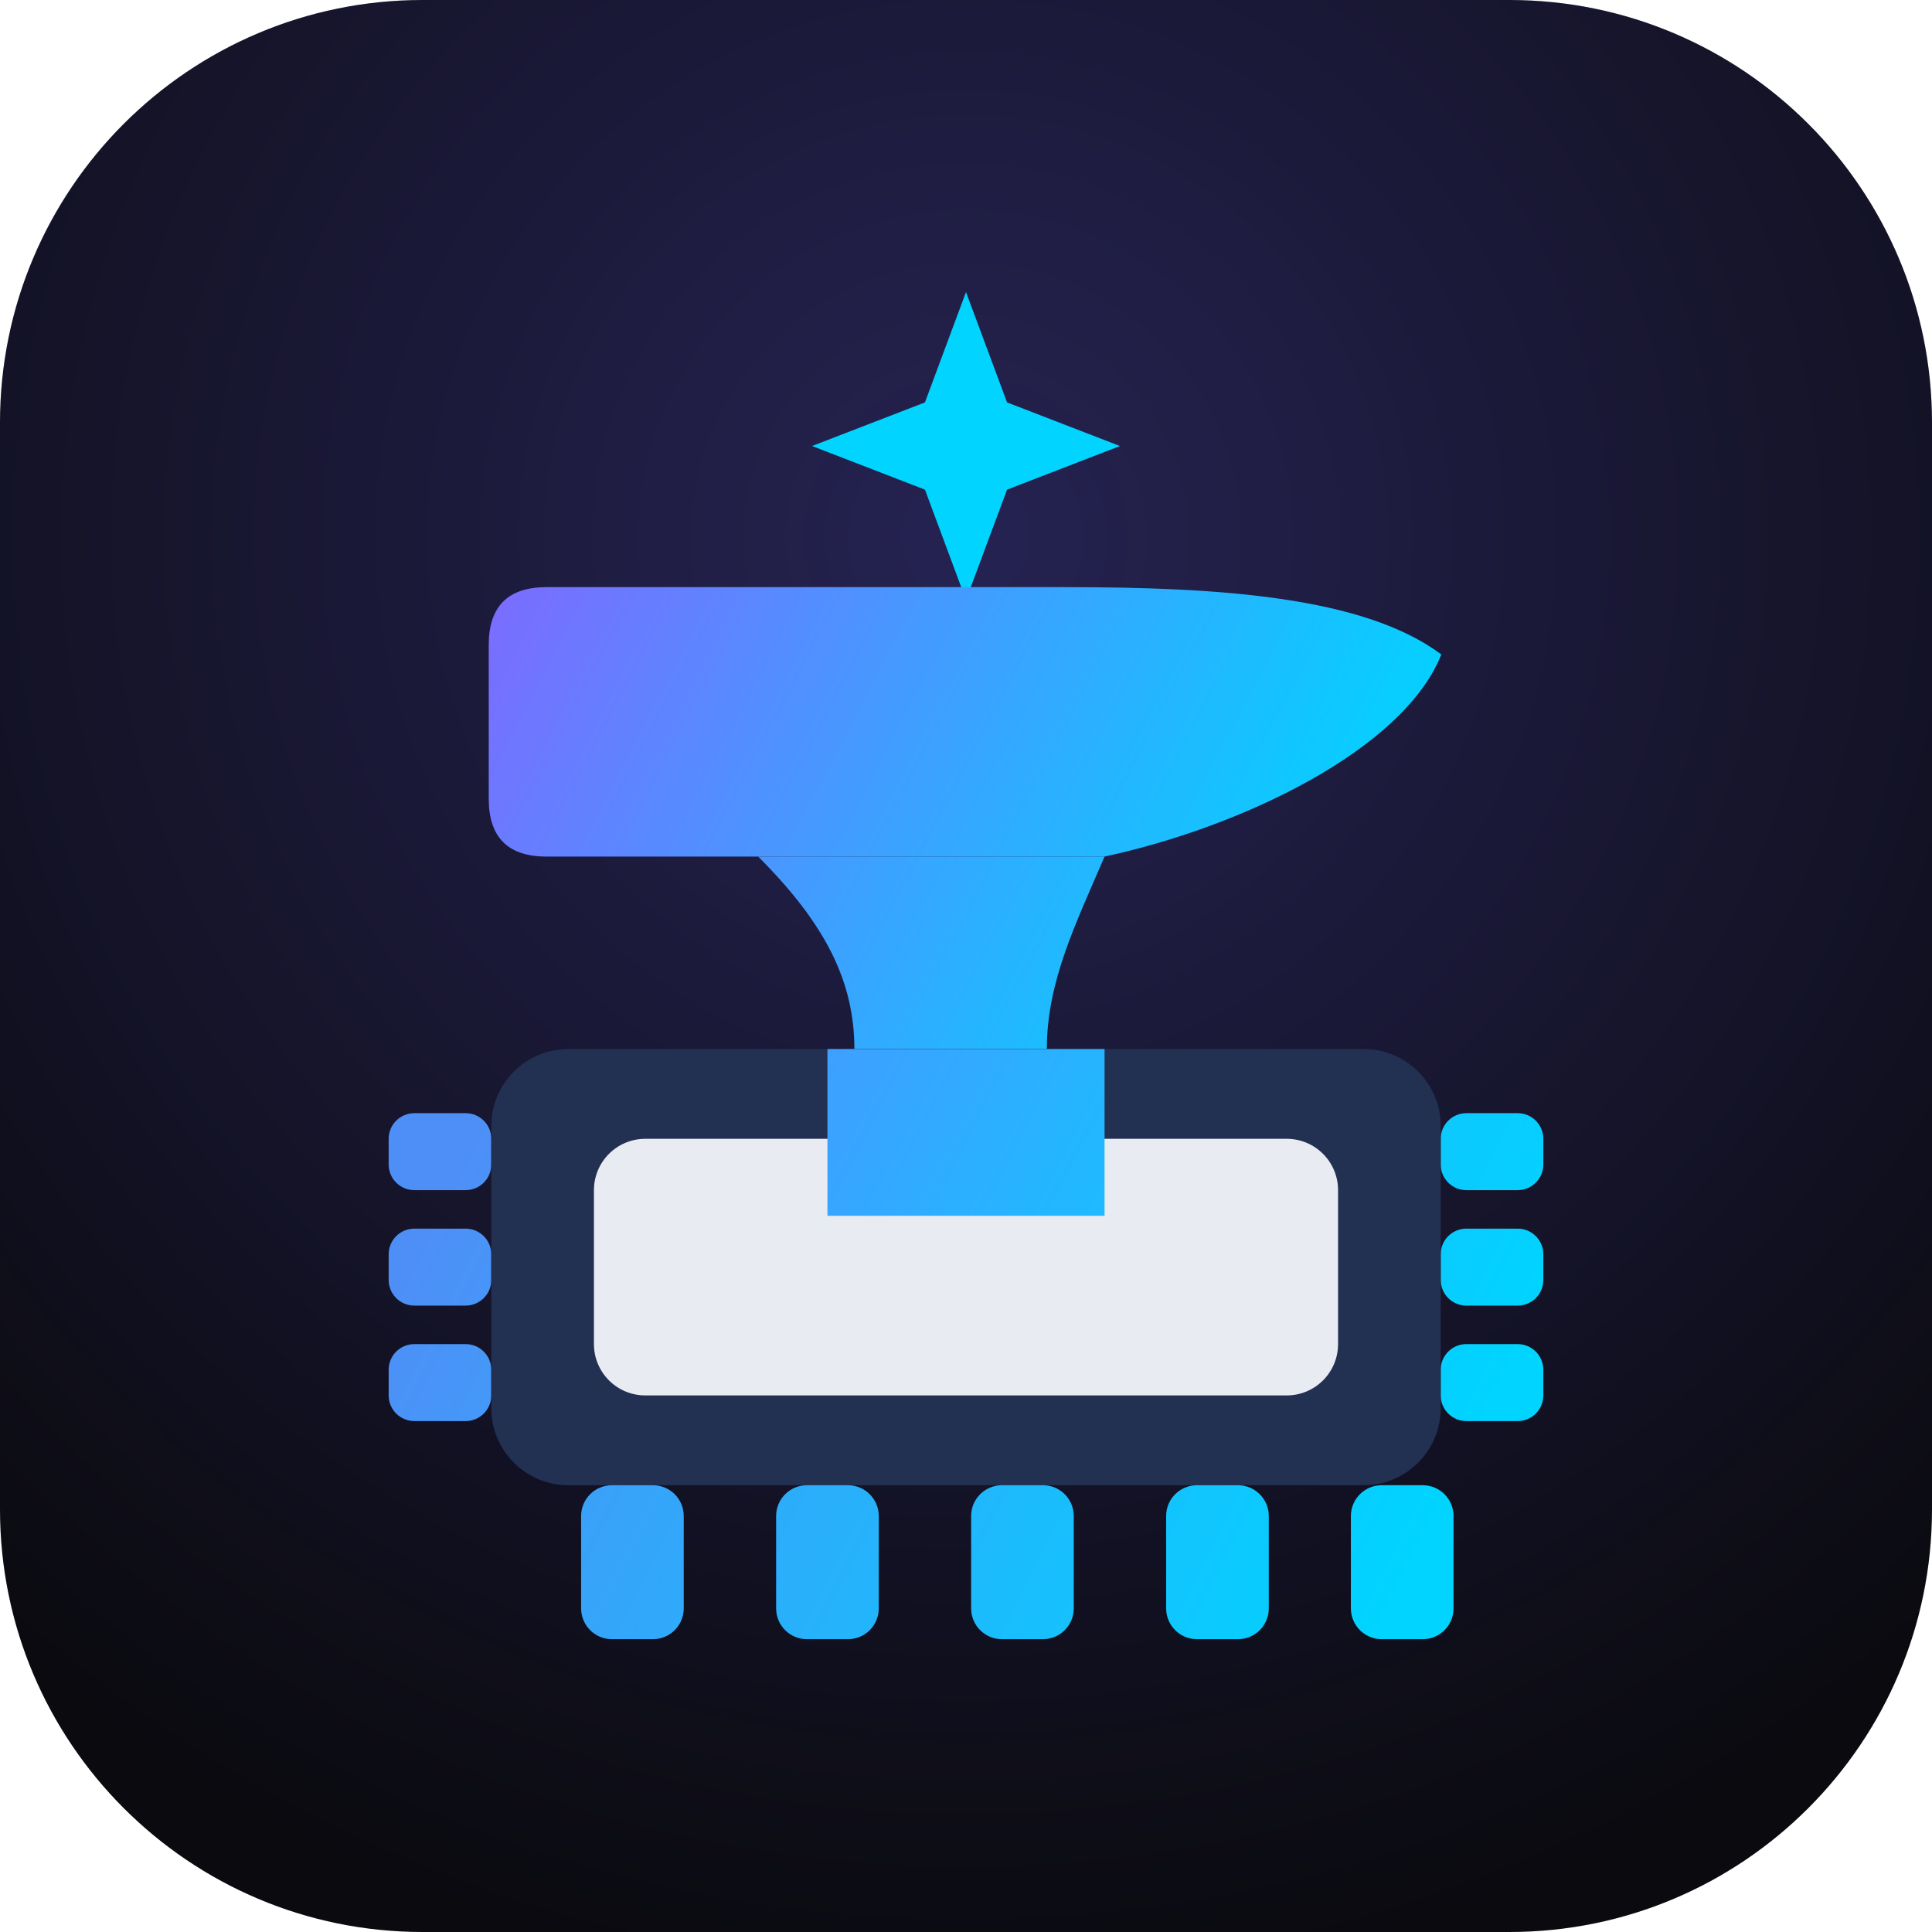
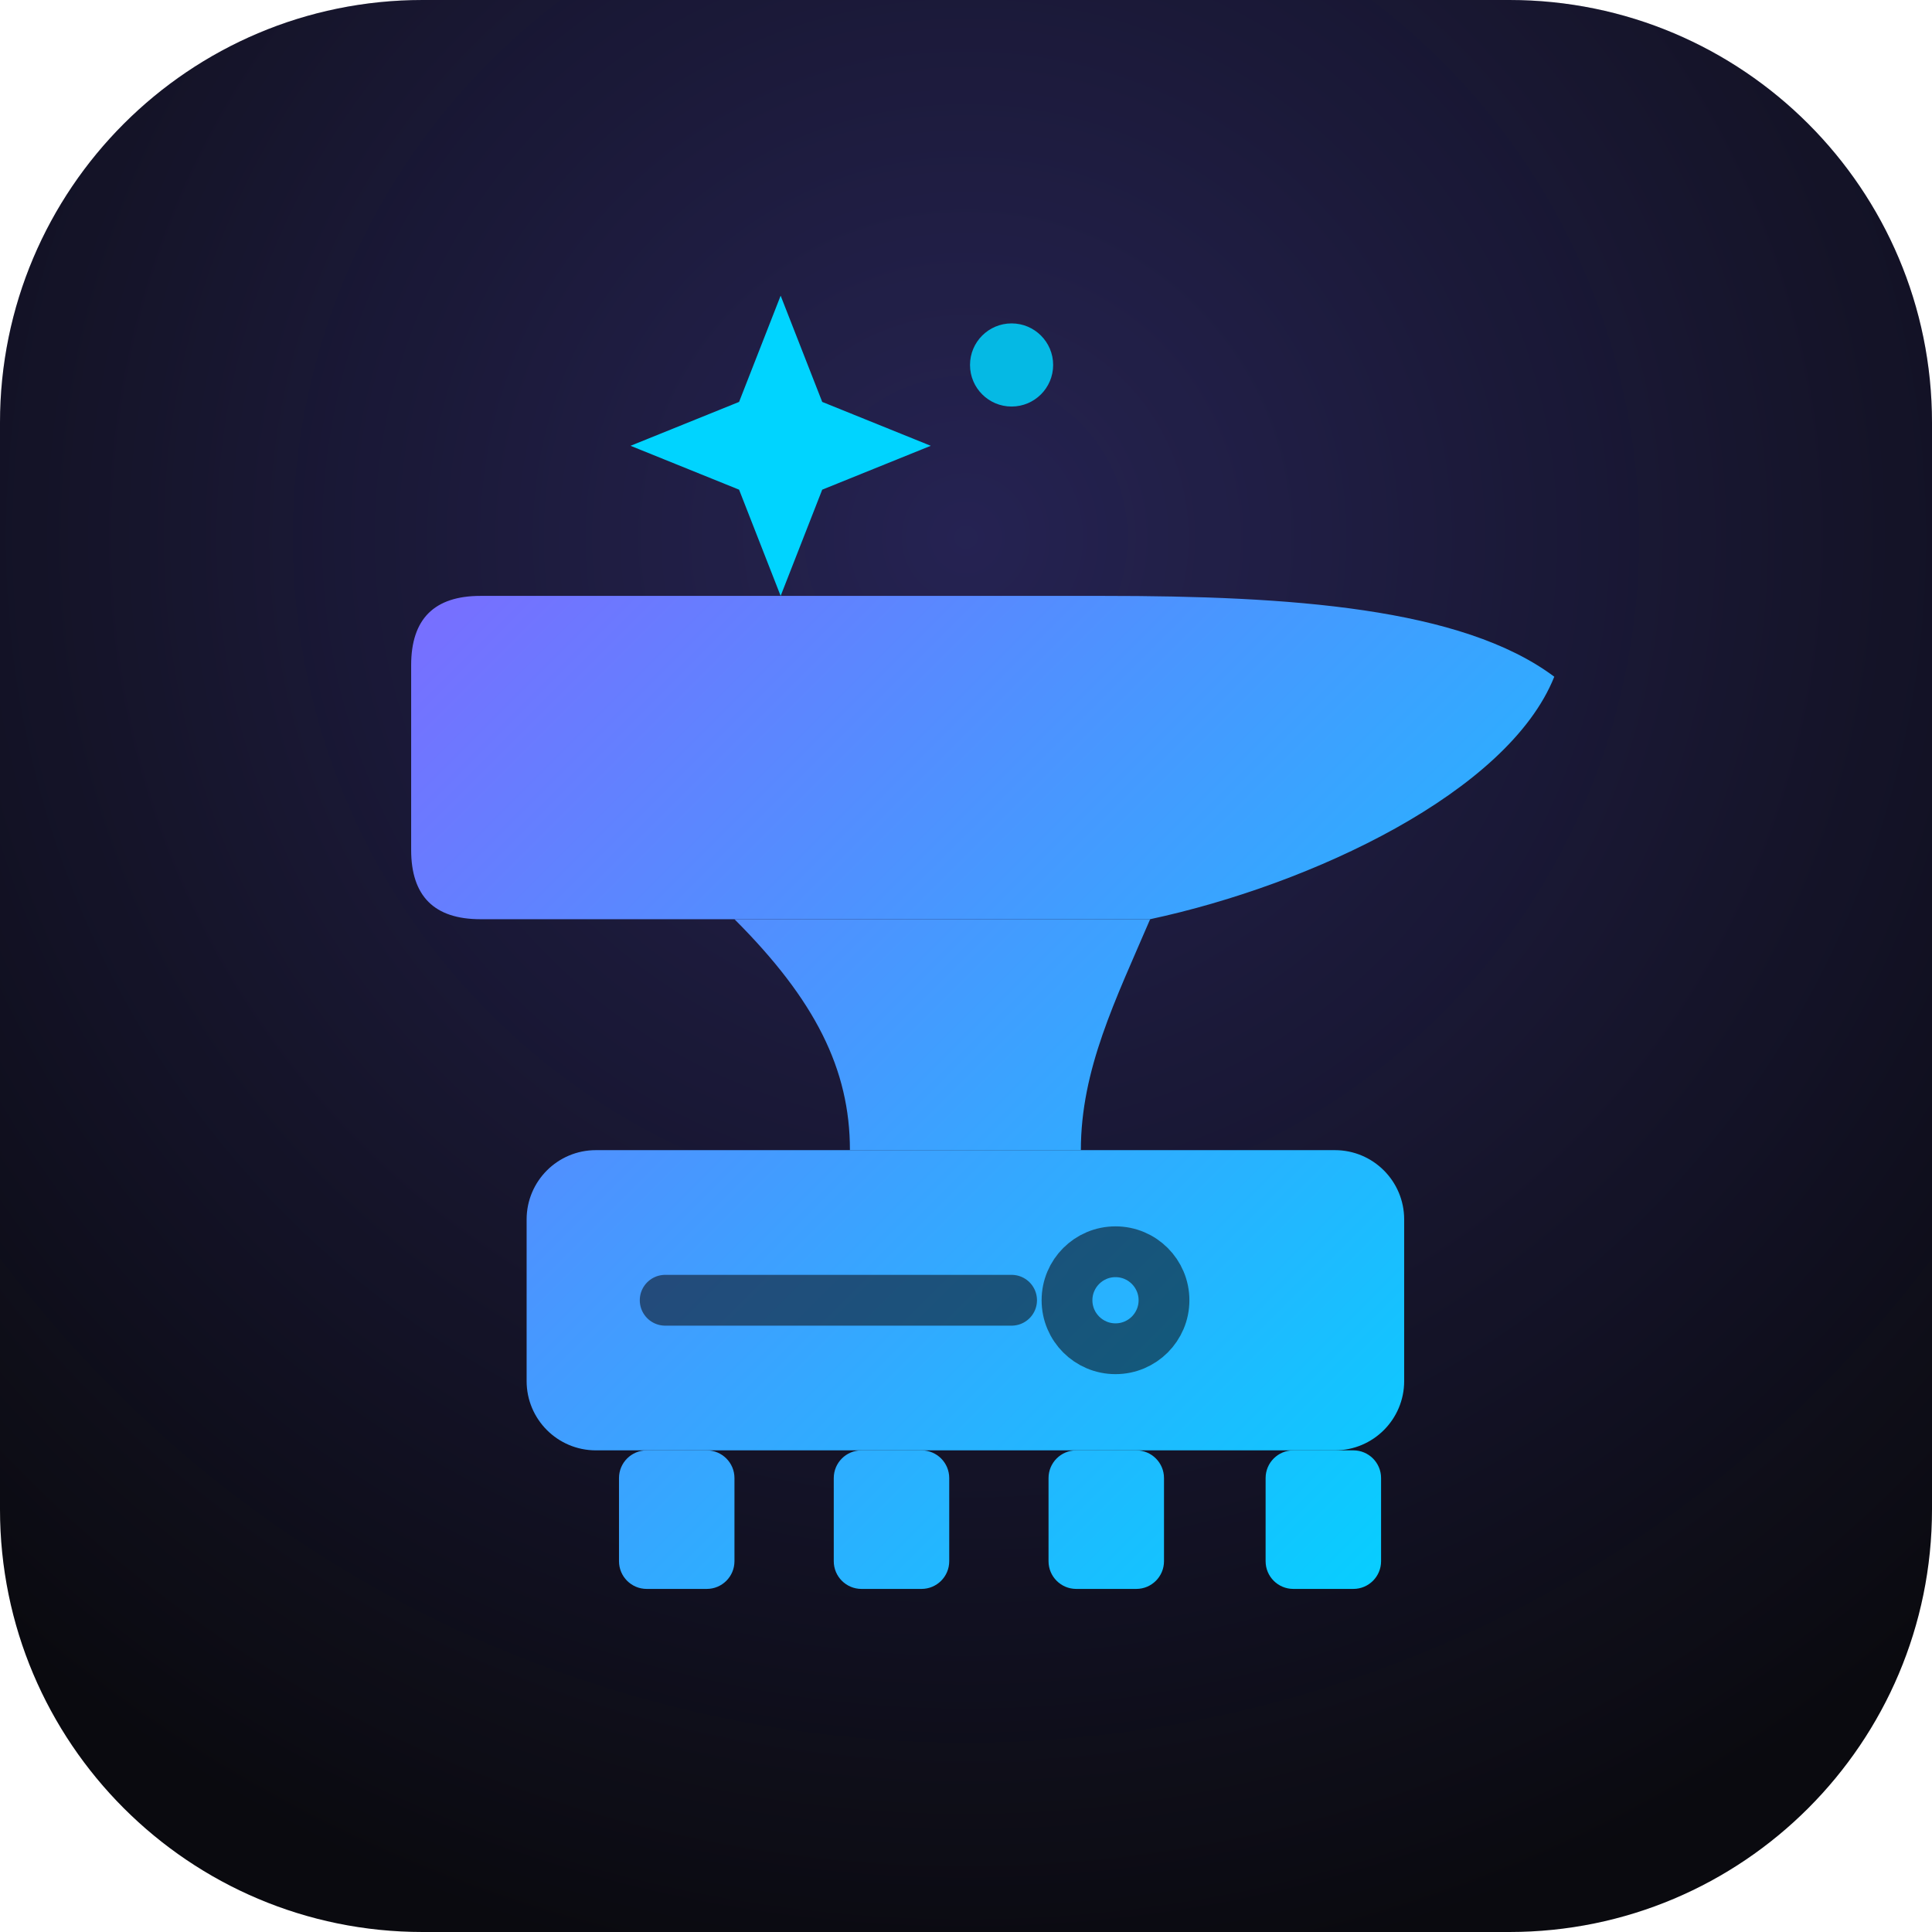
<svg xmlns="http://www.w3.org/2000/svg" width="64" height="64" viewBox="0 0 64 64" fill="none">
  <defs>
-     <linearGradient id="g" x1="10" y1="12" x2="52" y2="34" gradientUnits="userSpaceOnUse">
+     <linearGradient id="g" x1="10" y1="12" x2="56" y2="58" gradientUnits="userSpaceOnUse">
      <stop stop-color="#7C6BFF" />
-       <stop offset="1" stop-color="#00D4FF" />
-     </linearGradient>
-     <linearGradient id="p" x1="14" y1="32" x2="50" y2="50" gradientUnits="userSpaceOnUse">
-       <stop stop-color="#4E8FF7" />
      <stop offset="1" stop-color="#00D4FF" />
    </linearGradient>
    <radialGradient id="glow" cx="0.5" cy="0.28" r="0.75">
      <stop stop-color="#6C63FF" stop-opacity="0.28" />
      <stop offset="1" stop-color="#6C63FF" stop-opacity="0" />
    </radialGradient>
  </defs>
  <rect width="64" height="64" rx="14" fill="#0A0A0F" />
  <rect width="64" height="64" rx="14" fill="url(#glow)" />
-   <g transform="translate(4.8 8.4) scale(0.85)">
-     <polygon points="32,1.5 33.6,5.8 38,7.5 33.6,9.2 32,13.5 30.4,9.2 26,7.5 30.4,5.8" fill="#00D4FF" />
-     <g transform="translate(7.4 1) scale(0.75)">
-       <path d="M11 16 H38 C46 16 53.5 16.5 57.5 19.5 C55.5 24.5 47 28.5 40 30 H11 Q8 30 8 27 V19 Q8 16 11 16 Z" fill="url(#g)" />
-       <path d="M22 30 H40 C38.5 33.5 37 36.5 37 40 H27 C27 36.5 25.5 33.5 22 30 Z" fill="url(#g)" />
-     </g>
-     <rect x="9.5" y="33.5" width="4" height="3" rx="1" fill="url(#p)" />
-     <rect x="9.5" y="38" width="4" height="3" rx="1" fill="url(#p)" />
-     <rect x="9.5" y="42.5" width="4" height="3" rx="1" fill="url(#p)" />
-     <rect x="50.5" y="33.5" width="4" height="3" rx="1" fill="url(#p)" />
-     <rect x="50.5" y="38" width="4" height="3" rx="1" fill="url(#p)" />
-     <rect x="50.5" y="42.5" width="4" height="3" rx="1" fill="url(#p)" />
-     <rect x="13.5" y="31" width="37" height="17" rx="3" fill="#223052" />
-     <rect x="17.5" y="34.5" width="29" height="10" rx="2" fill="#E8ECF2" />
-     <rect x="26.6" y="31" width="10.8" height="6.5" fill="url(#g)" />
-     <rect x="17" y="48" width="4" height="6" rx="1.2" fill="url(#p)" />
-     <rect x="24.6" y="48" width="4" height="6" rx="1.2" fill="url(#p)" />
-     <rect x="32.2" y="48" width="4" height="6" rx="1.2" fill="url(#p)" />
-     <rect x="39.8" y="48" width="4" height="6" rx="1.2" fill="url(#p)" />
-     <rect x="47" y="48" width="4" height="6" rx="1.2" fill="url(#p)" />
+   <g transform="translate(7.5 7.5) scale(0.765)">
+     <polygon points="24,3 25.8,7.6 30.5,9.5 25.8,11.4 24,16 22.2,11.4 17.5,9.5 22.2,7.6" fill="#00D4FF" />
+     <circle cx="34" cy="6" r="1.8" fill="#00D4FF" opacity="0.85" />
+     <path d="M11 16 H38 C46 16 53.5 16.5 57.5 19.5 C55.5 24.5 47 28.5 40 30 H11 Q8 30 8 27 V19 Q8 16 11 16 Z" fill="url(#g)" />
+     <path d="M22 30 H40 C38.5 33.5 37 36.5 37 40 H27 C27 36.5 25.5 33.5 22 30 Z" fill="url(#g)" />
+     <rect x="13" y="40" width="38" height="13" rx="3" fill="url(#g)" />
+     <rect x="17" y="53" width="5" height="6" rx="1.2" fill="url(#g)" />
+     <rect x="26.3" y="53" width="5" height="6" rx="1.2" fill="url(#g)" />
+     <rect x="35.6" y="53" width="5" height="6" rx="1.2" fill="url(#g)" />
+     <rect x="45" y="53" width="5" height="6" rx="1.2" fill="url(#g)" />
+     <line x1="19" y1="46.5" x2="34" y2="46.5" stroke="#0A0A0F" stroke-width="2.2" stroke-linecap="round" opacity="0.55" />
+     <circle cx="38.5" cy="46.5" r="2.1" fill="none" stroke="#0A0A0F" stroke-width="2.2" opacity="0.55" />
  </g>
</svg>
